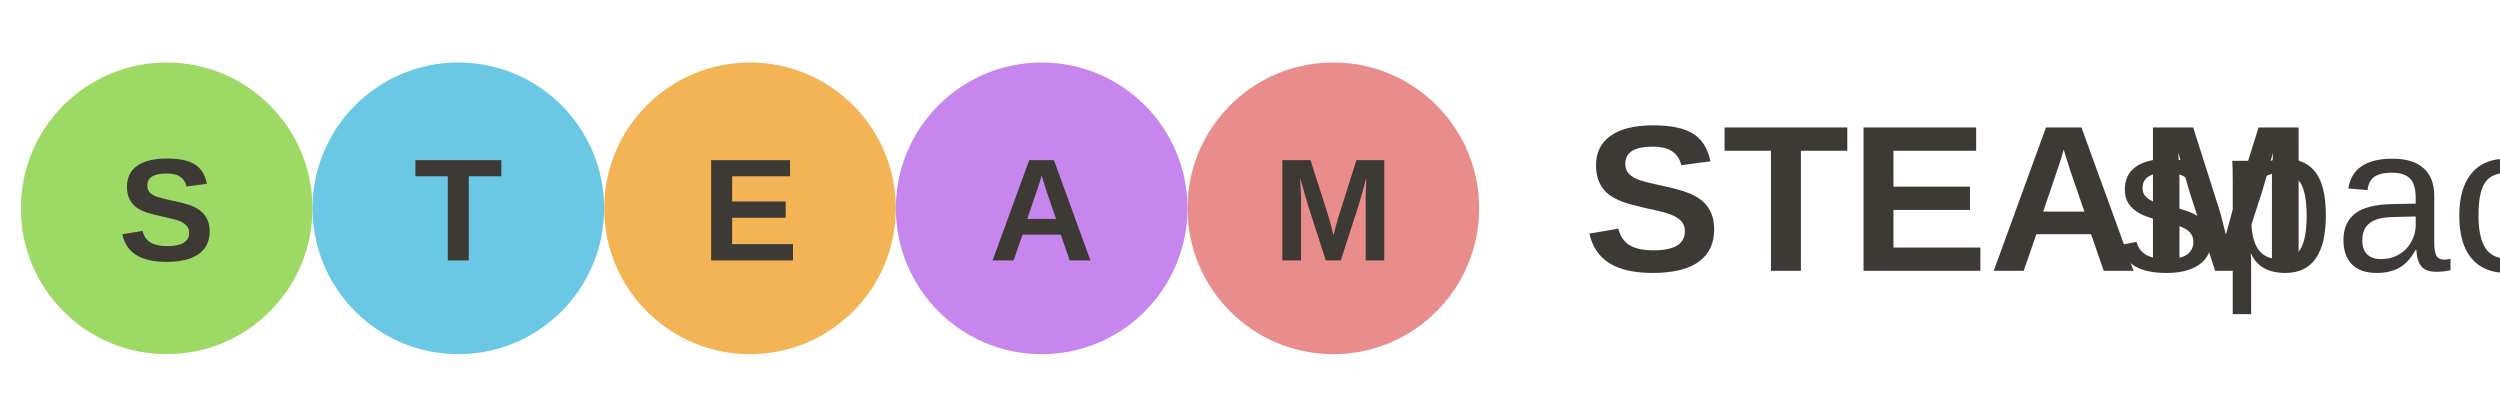
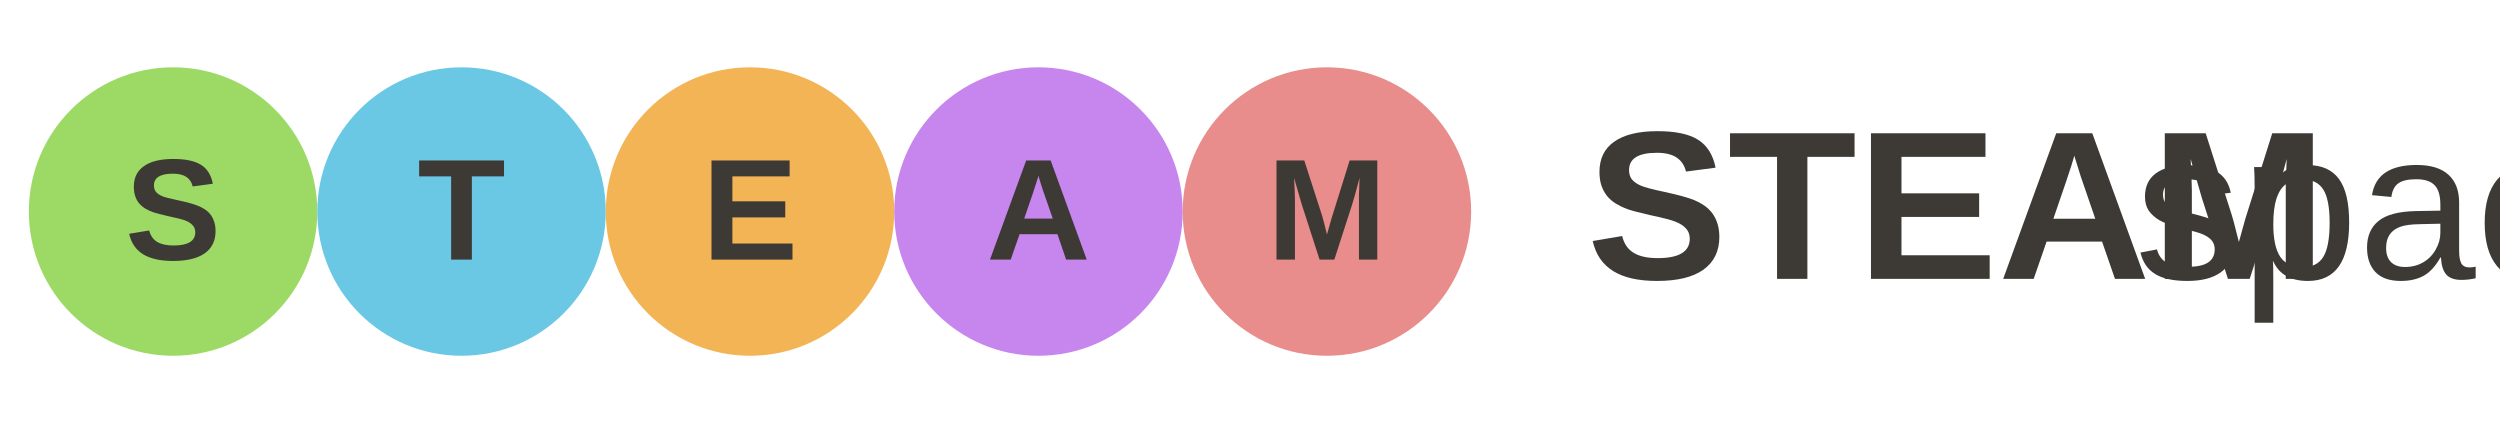
- <svg xmlns="http://www.w3.org/2000/svg" viewBox="0 0 240 40" role="img" aria-label="STEAM space">
+ <svg xmlns="http://www.w3.org/2000/svg" viewBox="0 0 260 44" role="img" aria-label="STEAM space">
  <style>
-     .circle-letter { font-family: 'Trebuchet MS', 'Helvetica Neue', Arial, sans-serif; font-weight: 700; font-size: 14px; }
-     .wordmark { font-family: 'Trebuchet MS', 'Helvetica Neue', Arial, sans-serif; font-weight: 700; font-size: 20px; }
-     .wordmark-light { font-family: 'Trebuchet MS', 'Helvetica Neue', Arial, sans-serif; font-weight: 400; font-size: 20px; }
+     text { font-family: 'Trebuchet MS', 'Helvetica Neue', Arial, sans-serif; }
+     .circle { font-size: 15px; font-weight: 700; }
+     .word { font-size: 22px; font-weight: 700; }
+     .light { font-size: 22px; font-weight: 400; }
  </style>
-   <circle cx="16" cy="20" r="14" fill="#9CDA65" />
-   <text x="16" y="25" text-anchor="middle" class="circle-letter" fill="#3D3A36">S</text>
-   <circle cx="44" cy="20" r="14" fill="#6AC8E4" />
-   <text x="44" y="25" text-anchor="middle" class="circle-letter" fill="#3D3A36">T</text>
-   <circle cx="72" cy="20" r="14" fill="#F3B456" />
-   <text x="72" y="25" text-anchor="middle" class="circle-letter" fill="#3D3A36">E</text>
-   <circle cx="100" cy="20" r="14" fill="#C786ED" />
-   <text x="100" y="25" text-anchor="middle" class="circle-letter" fill="#3D3A36">A</text>
-   <circle cx="128" cy="20" r="14" fill="#E88C8C" />
-   <text x="128" y="25" text-anchor="middle" class="circle-letter" fill="#3D3A36">M</text>
-   <text x="152" y="26" class="wordmark" fill="#3D3A36">STEAM</text>
-   <text x="203" y="26" class="wordmark-light" fill="#3D3A36">space</text>
+   <circle cx="18" cy="22" r="15" fill="#9CDA65" />
+   <text x="18" y="27" text-anchor="middle" class="circle" fill="#3D3A36">S</text>
+   <circle cx="48" cy="22" r="15" fill="#6AC8E4" />
+   <text x="48" y="27" text-anchor="middle" class="circle" fill="#3D3A36">T</text>
+   <circle cx="78" cy="22" r="15" fill="#F3B456" />
+   <text x="78" y="27" text-anchor="middle" class="circle" fill="#3D3A36">E</text>
+   <circle cx="108" cy="22" r="15" fill="#C786ED" />
+   <text x="108" y="27" text-anchor="middle" class="circle" fill="#3D3A36">A</text>
+   <circle cx="138" cy="22" r="15" fill="#E88C8C" />
+   <text x="138" y="27" text-anchor="middle" class="circle" fill="#3D3A36">M</text>
+   <text x="165" y="29" class="word" fill="#3D3A36">STEAM</text>
+   <text x="222" y="29" class="light" fill="#3D3A36">space</text>
</svg>
